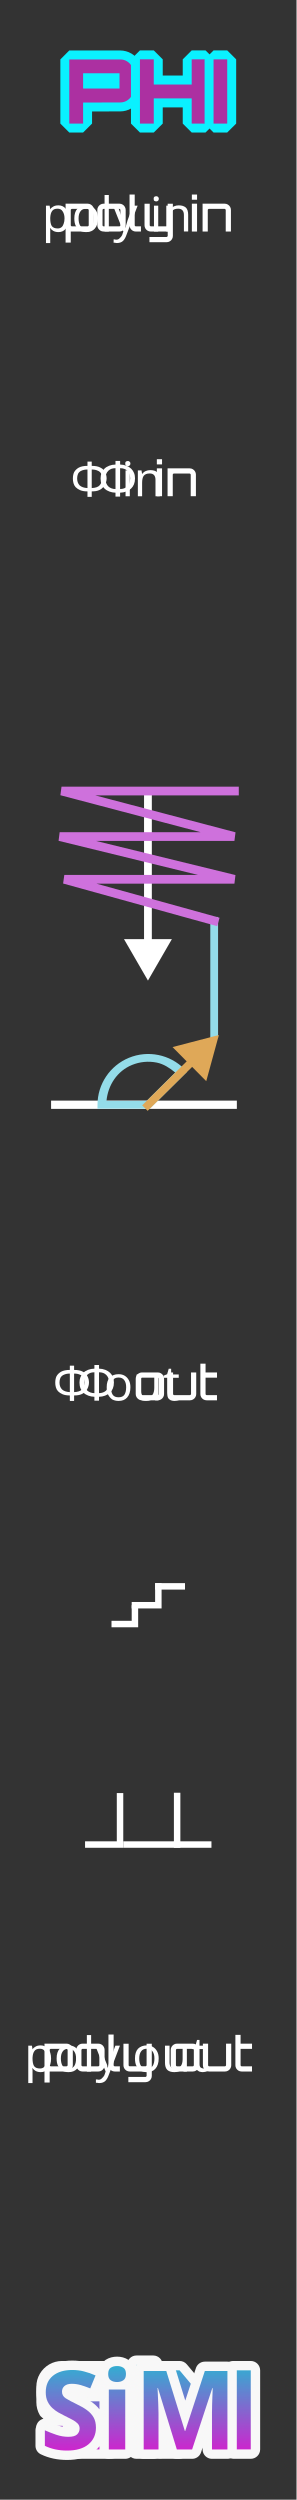
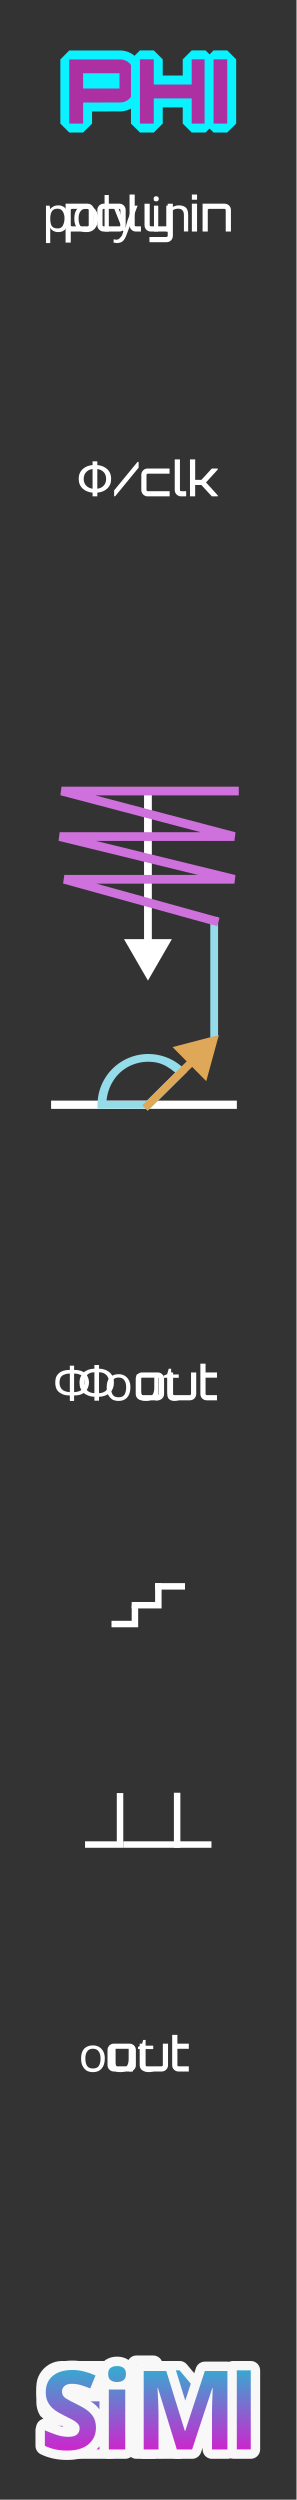
<svg xmlns="http://www.w3.org/2000/svg" xmlns:xlink="http://www.w3.org/1999/xlink" id="svg5" version="1.1" viewBox="0 0 15.24 128.5" height="128.5mm" width="15.24mm" xml:space="preserve">
  <defs id="defs2">
    <marker style="overflow:visible" id="marker34612" refX="0" refY="0" orient="auto-start-reverse" markerWidth="5.324" markerHeight="6.155" viewBox="0 0 5.324 6.155" preserveAspectRatio="xMidYMid">
      <path transform="scale(0.5)" style="fill:context-stroke;fill-rule:evenodd;stroke:context-stroke;stroke-width:1pt" d="M 5.77,0 -2.88,5 V -5 Z" id="path34610" />
    </marker>
    <marker style="overflow:visible" id="TriangleStart" refX="0" refY="0" orient="auto-start-reverse" markerWidth="5.324" markerHeight="6.155" viewBox="0 0 5.324 6.155" preserveAspectRatio="xMidYMid">
      <path transform="scale(0.5)" style="fill:context-stroke;fill-rule:evenodd;stroke:context-stroke;stroke-width:1pt" d="M 5.77,0 -2.88,5 V -5 Z" id="path135" />
    </marker>
    <linearGradient id="linearGradient5347">
      <stop style="stop-color:#10ccd2;stop-opacity:1;" offset="0" id="stop5343" />
      <stop style="stop-color:#cd25cd;stop-opacity:1;" offset="1" id="stop5345" />
    </linearGradient>
    <linearGradient id="linearGradient7378">
      <stop style="stop-color:#bd91df;stop-opacity:1;" offset="0" id="stop12941" />
      <stop style="stop-color:#28c6ff;stop-opacity:1;" offset="1" id="stop12943" />
    </linearGradient>
    <rect x="-362.746" y="242.835" width="272.943" height="175.773" id="rect2576" />
    <rect x="0" y="456.791" width="76.8" height="28.878" id="rect405" />
    <linearGradient id="linearGradient1445">
      <stop style="stop-color:#e0e8f3;stop-opacity:1;" offset="0" id="stop1441" />
      <stop style="stop-color:#e0e8f3;stop-opacity:0;" offset="1" id="stop1443" />
    </linearGradient>
    <rect x="7.071" y="69.296" width="26.163" height="19.092" id="rect292" />
    <rect x="7.071" y="69.296" width="26.163" height="19.092" id="rect374" />
    <linearGradient xlink:href="#linearGradient1445" id="linearGradient1451" x1="2.957" y1="5.593" x2="17.363" y2="5.593" gradientUnits="userSpaceOnUse" />
    <rect x="-362.746" y="242.835" width="272.943" height="175.773" id="rect725" />
    <rect x="-362.746" y="242.835" width="272.943" height="175.773" id="rect806" />
    <rect x="-362.746" y="242.835" width="272.943" height="175.773" id="rect872" />
    <mask maskUnits="userSpaceOnUse" id="mask12356-9">
      <path style="fill:#ff00ff;stroke:#fe5aff;stroke-width:0.102;stroke-linejoin:bevel;stroke-dasharray:none;stroke-opacity:1;paint-order:stroke fill markers" d="m 4.247,120.102 1e-7,-40.771 H 16.338 v 40.771 z" id="path12358-1" />
    </mask>
    <mask maskUnits="userSpaceOnUse" id="mask12412-7">
      <path style="fill:#ff00ff;stroke:#fe5aff;stroke-width:0.102;stroke-linejoin:bevel;stroke-dasharray:none;stroke-opacity:1;paint-order:stroke fill markers" d="m 4.247,120.102 1e-7,-40.771 H 16.338 v 40.771 z" id="path12414-0" />
    </mask>
    <mask maskUnits="userSpaceOnUse" id="mask12412-8">
      <path style="fill:#ff00ff;stroke:#fe5aff;stroke-width:0.102;stroke-linejoin:bevel;stroke-dasharray:none;stroke-opacity:1;paint-order:stroke fill markers" d="m 4.247,120.102 1e-7,-40.771 H 16.338 v 40.771 z" id="path12414-9" />
    </mask>
    <mask maskUnits="userSpaceOnUse" id="mask12352-9">
      <path style="fill:#ff00ff;stroke:#fe5aff;stroke-width:0.102;stroke-linejoin:bevel;stroke-dasharray:none;stroke-opacity:1;paint-order:stroke fill markers" d="m 4.247,120.102 1e-7,-40.771 H 16.338 v 40.771 z" id="path12354-1" />
    </mask>
    <mask maskUnits="userSpaceOnUse" id="mask12428-3">
      <path style="fill:#ff00ff;stroke:#fe5aff;stroke-width:0.102;stroke-linejoin:bevel;stroke-dasharray:none;stroke-opacity:1;paint-order:stroke fill markers" d="m 4.247,120.102 1e-7,-40.771 H 16.338 v 40.771 z" id="path12430-2" />
    </mask>
    <mask maskUnits="userSpaceOnUse" id="mask12428-6">
      <path style="fill:#ff00ff;stroke:#fe5aff;stroke-width:0.102;stroke-linejoin:bevel;stroke-dasharray:none;stroke-opacity:1;paint-order:stroke fill markers" d="m 4.247,120.102 1e-7,-40.771 H 16.338 v 40.771 z" id="path12430-5" />
    </mask>
    <clipPath clipPathUnits="userSpaceOnUse" id="clipPath4444">
      <path style="display:inline;fill:#ff00ff;stroke:#fe5aff;stroke-width:0.102;stroke-linejoin:bevel;stroke-dasharray:none;stroke-opacity:1;paint-order:stroke fill markers" d="m 4.247,120.102 1e-7,-40.771 H 16.338 v 40.771 z" id="path4446" />
    </clipPath>
    <rect x="-362.746" y="242.835" width="272.943" height="175.773" id="rect30022" />
    <rect x="-362.746" y="242.835" width="272.943" height="175.773" id="rect2576-8" />
    <rect x="0" y="456.791" width="76.8" height="28.878" id="rect405-0" />
    <rect x="7.071" y="69.296" width="26.163" height="19.092" id="rect292-5" />
    <rect x="7.071" y="69.296" width="26.163" height="19.092" id="rect374-1" />
    <rect x="-362.746" y="242.835" width="272.943" height="175.773" id="rect725-3" />
    <rect x="-362.746" y="242.835" width="272.943" height="175.773" id="rect806-2" />
    <rect x="-362.746" y="242.835" width="272.943" height="175.773" id="rect872-6" />
    <mask maskUnits="userSpaceOnUse" id="mask12356-9-2">
      <path style="fill:#ff00ff;stroke:#fe5aff;stroke-width:0.102;stroke-linejoin:bevel;stroke-dasharray:none;stroke-opacity:1;paint-order:stroke fill markers" d="m 4.247,120.102 1e-7,-40.771 H 16.338 v 40.771 z" id="path12358-1-4" />
    </mask>
    <mask maskUnits="userSpaceOnUse" id="mask12412-7-4">
      <path style="fill:#ff00ff;stroke:#fe5aff;stroke-width:0.102;stroke-linejoin:bevel;stroke-dasharray:none;stroke-opacity:1;paint-order:stroke fill markers" d="m 4.247,120.102 1e-7,-40.771 H 16.338 v 40.771 z" id="path12414-0-8" />
    </mask>
    <mask maskUnits="userSpaceOnUse" id="mask12412-8-7">
      <path style="fill:#ff00ff;stroke:#fe5aff;stroke-width:0.102;stroke-linejoin:bevel;stroke-dasharray:none;stroke-opacity:1;paint-order:stroke fill markers" d="m 4.247,120.102 1e-7,-40.771 H 16.338 v 40.771 z" id="path12414-9-1" />
    </mask>
    <mask maskUnits="userSpaceOnUse" id="mask12352-9-0">
      <path style="fill:#ff00ff;stroke:#fe5aff;stroke-width:0.102;stroke-linejoin:bevel;stroke-dasharray:none;stroke-opacity:1;paint-order:stroke fill markers" d="m 4.247,120.102 1e-7,-40.771 H 16.338 v 40.771 z" id="path12354-1-5" />
    </mask>
    <mask maskUnits="userSpaceOnUse" id="mask12428-3-5">
      <path style="fill:#ff00ff;stroke:#fe5aff;stroke-width:0.102;stroke-linejoin:bevel;stroke-dasharray:none;stroke-opacity:1;paint-order:stroke fill markers" d="m 4.247,120.102 1e-7,-40.771 H 16.338 v 40.771 z" id="path12430-2-9" />
    </mask>
    <mask maskUnits="userSpaceOnUse" id="mask12428-6-0">
      <path style="fill:#ff00ff;stroke:#fe5aff;stroke-width:0.102;stroke-linejoin:bevel;stroke-dasharray:none;stroke-opacity:1;paint-order:stroke fill markers" d="m 4.247,120.102 1e-7,-40.771 H 16.338 v 40.771 z" id="path12430-5-8" />
    </mask>
    <clipPath clipPathUnits="userSpaceOnUse" id="clipPath4444-0">
      <path style="display:inline;fill:#ff00ff;stroke:#fe5aff;stroke-width:0.102;stroke-linejoin:bevel;stroke-dasharray:none;stroke-opacity:1;paint-order:stroke fill markers" d="m 4.247,120.102 1e-7,-40.771 H 16.338 v 40.771 z" id="path4446-6" />
    </clipPath>
    <rect x="-362.746" y="242.835" width="272.943" height="175.773" id="rect30022-7" />
    <rect x="-362.746" y="242.835" width="272.943" height="175.773" id="rect2576-9" />
    <rect x="0" y="456.791" width="76.8" height="28.878" id="rect405-7" />
    <rect x="7.071" y="69.296" width="26.163" height="19.092" id="rect292-7" />
    <rect x="7.071" y="69.296" width="26.163" height="19.092" id="rect374-0" />
    <rect x="-362.746" y="242.835" width="272.943" height="175.773" id="rect725-4" />
    <rect x="-362.746" y="242.835" width="272.943" height="175.773" id="rect806-3" />
    <rect x="-362.746" y="242.835" width="272.943" height="175.773" id="rect872-2" />
    <mask maskUnits="userSpaceOnUse" id="mask12356-9-3">
      <path style="fill:#ff00ff;stroke:#fe5aff;stroke-width:0.102;stroke-linejoin:bevel;stroke-dasharray:none;stroke-opacity:1;paint-order:stroke fill markers" d="m 4.247,120.102 1e-7,-40.771 H 16.338 v 40.771 z" id="path12358-1-49" />
    </mask>
    <mask maskUnits="userSpaceOnUse" id="mask12412-7-5">
      <path style="fill:#ff00ff;stroke:#fe5aff;stroke-width:0.102;stroke-linejoin:bevel;stroke-dasharray:none;stroke-opacity:1;paint-order:stroke fill markers" d="m 4.247,120.102 1e-7,-40.771 H 16.338 v 40.771 z" id="path12414-0-6" />
    </mask>
    <mask maskUnits="userSpaceOnUse" id="mask12412-8-0">
      <path style="fill:#ff00ff;stroke:#fe5aff;stroke-width:0.102;stroke-linejoin:bevel;stroke-dasharray:none;stroke-opacity:1;paint-order:stroke fill markers" d="m 4.247,120.102 1e-7,-40.771 H 16.338 v 40.771 z" id="path12414-9-7" />
    </mask>
    <mask maskUnits="userSpaceOnUse" id="mask12352-9-3">
      <path style="fill:#ff00ff;stroke:#fe5aff;stroke-width:0.102;stroke-linejoin:bevel;stroke-dasharray:none;stroke-opacity:1;paint-order:stroke fill markers" d="m 4.247,120.102 1e-7,-40.771 H 16.338 v 40.771 z" id="path12354-1-1" />
    </mask>
    <mask maskUnits="userSpaceOnUse" id="mask12428-3-50">
      <path style="fill:#ff00ff;stroke:#fe5aff;stroke-width:0.102;stroke-linejoin:bevel;stroke-dasharray:none;stroke-opacity:1;paint-order:stroke fill markers" d="m 4.247,120.102 1e-7,-40.771 H 16.338 v 40.771 z" id="path12430-2-99" />
    </mask>
    <mask maskUnits="userSpaceOnUse" id="mask12428-6-1">
      <path style="fill:#ff00ff;stroke:#fe5aff;stroke-width:0.102;stroke-linejoin:bevel;stroke-dasharray:none;stroke-opacity:1;paint-order:stroke fill markers" d="m 4.247,120.102 1e-7,-40.771 H 16.338 v 40.771 z" id="path12430-5-0" />
    </mask>
    <clipPath clipPathUnits="userSpaceOnUse" id="clipPath4444-1">
      <path style="display:inline;fill:#ff00ff;stroke:#fe5aff;stroke-width:0.102;stroke-linejoin:bevel;stroke-dasharray:none;stroke-opacity:1;paint-order:stroke fill markers" d="m 4.247,120.102 1e-7,-40.771 H 16.338 v 40.771 z" id="path4446-7" />
    </clipPath>
    <linearGradient xlink:href="#linearGradient5347" id="linearGradient744" gradientUnits="userSpaceOnUse" x1="-333.707" y1="244.45" x2="-333.707" y2="264.524" />
    <rect x="-362.746" y="242.835" width="60.788" height="29.02" id="rect2576-0" />
    <rect x="-362.746" y="242.835" width="60.788" height="29.02" id="rect813" />
    <linearGradient xlink:href="#linearGradient5347" id="linearGradient1023" gradientUnits="userSpaceOnUse" x1="-333.707" y1="244.45" x2="-333.707" y2="264.524" />
    <linearGradient xlink:href="#linearGradient5347" id="linearGradient1025" gradientUnits="userSpaceOnUse" x1="-333.707" y1="244.45" x2="-333.707" y2="264.524" />
    <linearGradient xlink:href="#linearGradient5347" id="linearGradient1027" gradientUnits="userSpaceOnUse" x1="-333.707" y1="244.45" x2="-333.707" y2="264.524" />
    <linearGradient xlink:href="#linearGradient5347" id="linearGradient1029" gradientUnits="userSpaceOnUse" x1="-333.707" y1="244.45" x2="-333.707" y2="264.524" />
    <linearGradient xlink:href="#linearGradient5347" id="linearGradient1031" gradientUnits="userSpaceOnUse" x1="-333.707" y1="244.45" x2="-333.707" y2="264.524" />
    <linearGradient xlink:href="#linearGradient5347" id="linearGradient1033" gradientUnits="userSpaceOnUse" x1="-333.707" y1="244.45" x2="-333.707" y2="264.524" />
    <linearGradient xlink:href="#linearGradient5347" id="linearGradient1035" gradientUnits="userSpaceOnUse" x1="-333.707" y1="244.45" x2="-333.707" y2="264.524" />
  </defs>
  <g id="g372" style="display:inline;fill:#e9afaf">
    <rect style="display:inline;opacity:1;fill:#333333;fill-opacity:1;stroke-width:0.322" id="rect338" width="15.24" height="128.5" x="-2.3314684e-15" y="-0.017" />
    <g aria-label="PHI" id="text8387" style="font-weight:900;font-size:4.586px;font-family:Orbitron;-inkscape-font-specification:'Orbitron Heavy';display:inline;fill:#ac30a1;stroke:#0af1ff;stroke-width:0.921;stroke-linecap:round;stroke-linejoin:bevel;paint-order:stroke markers fill" transform="translate(-1.1736444e-4)">
      <g id="path8389">
        <path style="color:#000000;-inkscape-font-specification:'Orbitron Heavy';fill:#0af1ff;stroke:none;stroke-linecap:butt;stroke-linejoin:miter;-inkscape-stroke:none" d="M 3.561,2.594 3.102,3.055 v 3.297 L 3.561,6.812 H 4.271 L 4.732,6.352 V 5.73 l 1.447,-0.004 c 0.198,0 0.4,-0.053 0.572,-0.156 0.166,-0.098 0.307,-0.239 0.406,-0.404 C 7.264,4.994 7.324,4.788 7.324,4.586 V 3.734 C 7.324,3.532 7.264,3.327 7.158,3.154 7.061,2.991 6.921,2.851 6.758,2.754 c -5.434e-4,-3.294e-4 -0.001,3.283e-4 -0.002,0 C 6.583,2.65 6.379,2.594 6.18,2.594 Z m 0.461,0.922 h 0.039 l -0.039,0.041 z m 0,1.244 0.15,0.15 -0.15,0.15 z" id="path8398" />
        <path style="color:#000000;-inkscape-font-specification:'Orbitron Heavy';stroke:none;stroke-linecap:butt;stroke-linejoin:miter;-inkscape-stroke:none" d="M 3.561,6.353 V 3.055 h 2.619 q 0.188,0 0.339,0.092 0.156,0.092 0.248,0.248 0.096,0.156 0.096,0.339 v 0.853 q 0,0.183 -0.096,0.339 -0.092,0.156 -0.248,0.248 -0.151,0.092 -0.339,0.092 l -1.908,0.005 v 1.082 z M 4.272,4.55 H 6.143 q 0,0 0,0 0,0 0,0 V 3.766 q 0,0 0,0 0,0 0,0 H 4.272 q 0,0 0,0 0,0 0,0 v 0.784 q 0,0 0,0 0,0 0,0 z" id="path8400" />
      </g>
      <g id="path8391">
        <path style="color:#000000;-inkscape-font-specification:'Orbitron Heavy';fill:#0af1ff;stroke:none;stroke-linecap:butt;stroke-linejoin:miter;-inkscape-stroke:none" d="M 7.193,2.59 6.732,3.051 V 6.352 L 7.193,6.812 H 7.904 L 8.365,6.352 V 5.52 H 9.393 V 6.352 L 9.854,6.812 H 10.564 L 11.025,6.352 V 3.051 L 10.564,2.59 H 9.854 L 9.393,3.051 V 3.883 H 8.365 V 3.051 L 7.904,2.59 Z M 7.654,4.555 7.801,4.701 7.654,4.848 Z m 2.449,0 V 4.848 L 9.957,4.701 Z" id="path8404" />
        <path style="color:#000000;-inkscape-font-specification:'Orbitron Heavy';stroke:none;stroke-linecap:butt;stroke-linejoin:miter;-inkscape-stroke:none" d="M 7.193,6.353 V 3.051 h 0.711 v 1.293 H 9.853 V 3.051 H 10.564 V 6.353 H 9.853 V 5.059 H 7.904 v 1.293 z" id="path8406" />
      </g>
      <g id="path8393">
        <path style="color:#000000;-inkscape-font-specification:'Orbitron Heavy';fill:#0af1ff;stroke:none;stroke-linecap:butt;stroke-linejoin:miter;-inkscape-stroke:none" d="M 10.977,2.59 10.516,3.051 V 6.352 L 10.977,6.812 h 0.701 L 12.139,6.352 V 3.051 L 11.678,2.59 Z" id="path8410" />
        <path style="color:#000000;-inkscape-font-specification:'Orbitron Heavy';stroke:none;stroke-linecap:butt;stroke-linejoin:miter;-inkscape-stroke:none" d="M 10.977,6.353 V 3.051 h 0.702 v 3.302 z" id="path8412" />
      </g>
    </g>
    <text xml:space="preserve" style="font-weight:900;font-size:4.586px;font-family:Orbitron;-inkscape-font-specification:'Orbitron Heavy';display:none;fill:#ac30a1;fill-opacity:1;stroke:#0af1ff;stroke-width:0.921;stroke-linecap:round;stroke-linejoin:bevel;stroke-dasharray:none;stroke-opacity:1;paint-order:stroke markers fill;stop-color:#000000" x="3.304" y="6.353" id="text8325">
      <tspan id="tspan8323" style="font-size:4.586px;fill:#ac30a1;fill-opacity:1;stroke:#0af1ff;stroke-width:0.921;stroke-dasharray:none;stroke-opacity:1" x="0" y="0">PHI</tspan>
    </text>
    <g aria-label="SiM" transform="matrix(0.2645833,0,0,0.2645833,95.58316,55.95815)" id="text2574-8" style="font-weight:900;font-size:21.333px;font-family:Orbitron;-inkscape-font-specification:'Orbitron Heavy';text-align:center;white-space:pre;display:inline;fill:url(#linearGradient1035);stroke:#f8f8f8;stroke-width:3.647;stroke-linecap:round;stroke-linejoin:round;paint-order:stroke fill markers">
      <g id="path815" style="fill:url(#linearGradient1025)">
        <path style="color:#000000;-inkscape-font-specification:'Orbitron Heavy';fill:#f8f8f8;stroke:none;stroke-linecap:butt;stroke-linejoin:miter;-inkscape-stroke:none" d="m -349.217,247.166 c -0.873,0 -1.751,0.237 -2.504,0.68 -0.734,0.432 -1.355,1.056 -1.789,1.789 -0.454,0.753 -0.688,1.638 -0.688,2.514 v 3.029 c 0,0.88 0.231,1.764 0.678,2.523 a 1.824,1.824 0 0 0 0.014,0.021 c 0.167,0.275 0.464,0.432 0.68,0.67 a 1.824,1.824 0 0 0 -1.371,1.371 v 1.43 c 0,0.873 0.235,1.751 0.678,2.504 0.434,0.738 1.061,1.365 1.799,1.799 0.753,0.443 1.631,0.678 2.504,0.678 h 9.045 c 0.869,0 1.746,-0.238 2.492,-0.688 0.727,-0.431 1.344,-1.049 1.775,-1.775 0.46,-0.752 0.715,-1.636 0.715,-2.518 v -3.029 c 0,-0.884 -0.255,-1.777 -0.727,-2.529 -0.163,-0.272 -0.455,-0.429 -0.666,-0.666 a 1.824,1.824 0 0 0 1.393,-1.393 v -1.428 c 0,-0.884 -0.255,-1.777 -0.727,-2.529 -0.431,-0.721 -1.042,-1.338 -1.766,-1.766 -0.746,-0.449 -1.622,-0.688 -2.49,-0.688 z m 9.221,3.695 c 0.153,0.021 0.302,0.033 0.438,0.115 a 1.824,1.824 0 0 0 0.019,0.012 c 0.229,0.135 0.371,0.277 0.506,0.506 a 1.824,1.824 0 0 0 0.033,0.055 c 0.039,0.062 0.03,0.145 0.055,0.205 h -0.158 a 1.824,1.824 0 0 0 -0.893,-0.893 z m -9.451,0.014 a 1.824,1.824 0 0 0 -1.045,1.045 c 0.024,-0.139 0.034,-0.289 0.105,-0.406 a 1.824,1.824 0 0 0 0.012,-0.019 c 0.135,-0.229 0.275,-0.371 0.504,-0.506 0.139,-0.082 0.283,-0.089 0.424,-0.113 z m 11.758,2.986 0.021,0.012 c -0.004,-0.002 -0.01,-0.001 -0.014,-0.004 -0.003,-0.002 -0.005,-0.006 -0.008,-0.008 z m -12.803,1.543 a 1.824,1.824 0 0 0 1.045,1.045 c -0.141,-0.025 -0.285,-0.032 -0.424,-0.113 -0.236,-0.139 -0.376,-0.285 -0.506,-0.496 -0.077,-0.134 -0.091,-0.286 -0.115,-0.436 z m 10.494,1.471 c 0.154,0.02 0.303,0.035 0.439,0.117 a 1.824,1.824 0 0 0 0.019,0.014 c 0.229,0.135 0.371,0.275 0.506,0.504 a 1.824,1.824 0 0 0 0.033,0.055 c 0.081,0.128 0.094,0.274 0.115,0.424 a 1.824,1.824 0 0 0 -1.113,-1.113 z m 1.109,4.496 c -0.021,0.149 -0.032,0.291 -0.125,0.441 a 1.824,1.824 0 0 0 -0.019,0.035 c -0.135,0.229 -0.277,0.369 -0.506,0.504 a 1.824,1.824 0 0 0 -0.019,0.012 c -0.136,0.083 -0.285,0.097 -0.439,0.117 a 1.824,1.824 0 0 0 1.109,-1.109 z m -11.557,0.217 h 0.121 a 1.824,1.824 0 0 0 0.877,0.877 c -0.141,-0.025 -0.285,-0.032 -0.424,-0.113 -0.229,-0.135 -0.369,-0.275 -0.504,-0.504 -0.05,-0.085 -0.043,-0.179 -0.07,-0.26 z" id="path824" />
        <path style="color:#000000;-inkscape-font-specification:'Orbitron Heavy';fill:url(#linearGradient1023);stroke:none;stroke-linecap:butt;stroke-linejoin:miter;-inkscape-stroke:none" d="m -349.216,264.35 q -0.853,0 -1.579,-0.427 -0.725,-0.427 -1.152,-1.152 -0.427,-0.725 -0.427,-1.579 v -1.429 h 3.307 v 1.259 q 0,0 0,0 0,0 0,0 h 8.704 q 0,0 0,0 0,0 0,0 v -2.688 q 0,0 0,0 0,0 0,0 h -8.853 q -0.853,0 -1.579,-0.427 -0.725,-0.427 -1.152,-1.131 -0.427,-0.725 -0.427,-1.6 v -3.029 q 0,-0.875 0.427,-1.579 0.427,-0.725 1.152,-1.152 0.725,-0.427 1.579,-0.427 h 9.045 q 0.853,0 1.557,0.427 0.725,0.427 1.152,1.152 0.448,0.704 0.448,1.579 v 1.429 h -3.349 v -1.259 q 0,0 0,0 0,0 0,0 h -8.704 q 0,0 0,0 0,0 0,0 v 2.688 q 0,0 0,0 0,0 0,0 h 8.896 q 0.853,0 1.557,0.427 0.725,0.427 1.152,1.152 0.448,0.704 0.448,1.579 v 3.029 q 0,0.853 -0.448,1.579 -0.427,0.725 -1.152,1.152 -0.704,0.427 -1.557,0.427 z" id="path826" />
      </g>
      <g id="path817" style="fill:url(#linearGradient1029)">
        <path style="color:#000000;-inkscape-font-specification:'Orbitron Heavy';fill:#f8f8f8;stroke:none;stroke-linecap:butt;stroke-linejoin:miter;-inkscape-stroke:none" d="m -334.752,246.1 a 1.824,1.824 0 0 0 -1.824,1.824 v 3.285 a 1.824,1.824 0 0 0 0.385,0.385 1.824,1.824 0 0 0 -0.385,0.383 v 12.373 a 1.824,1.824 0 0 0 1.824,1.824 h 3.264 a 1.824,1.824 0 0 0 1.824,-1.824 v -12.373 a 1.824,1.824 0 0 0 -0.385,-0.383 1.824,1.824 0 0 0 0.385,-0.385 v -3.285 a 1.824,1.824 0 0 0 -1.824,-1.824 z" id="path830" />
        <path style="color:#000000;-inkscape-font-specification:'Orbitron Heavy';fill:url(#linearGradient1027);stroke:none;stroke-linecap:butt;stroke-linejoin:miter;-inkscape-stroke:none" d="m -334.753,264.35 v 0 -12.373 h 3.264 v 12.373 z m 0,-13.141 v 0 -3.285 h 3.264 v 3.285 z" id="path832" />
      </g>
      <g id="path819" style="fill:url(#linearGradient1033)">
        <path style="color:#000000;-inkscape-font-specification:'Orbitron Heavy';fill:#f8f8f8;stroke:none;stroke-linecap:butt;stroke-linejoin:miter;-inkscape-stroke:none" d="m -329.781,247.166 a 1.824,1.824 0 0 0 -1.824,1.824 v 15.359 a 1.824,1.824 0 0 0 1.824,1.824 h 3.307 a 1.824,1.824 0 0 0 1.822,-1.824 v -5.295 l 2.096,2.482 a 1.824,1.824 0 0 0 2.791,-0.006 l 2.07,-2.471 v 5.289 a 1.824,1.824 0 0 0 1.822,1.824 h 3.328 a 1.824,1.824 0 0 0 1.824,-1.824 v -15.359 a 1.824,1.824 0 0 0 -1.824,-1.824 h -3.434 a 1.824,1.824 0 0 0 -1.4,0.656 l -3.787,4.535 -3.805,-4.539 a 1.824,1.824 0 0 0 -1.398,-0.652 z m 1.822,3.648 h 0.74 l 1.629,1.941 a 1.824,1.824 0 0 0 -2.369,0.826 z m 12.832,0 h 0.758 v 2.775 a 1.824,1.824 0 0 0 -2.355,-0.861 z m -6.75,5.873 a 1.824,1.824 0 0 0 1.402,0.012 l -0.693,0.828 z" id="path836" />
        <path style="color:#000000;-inkscape-font-specification:'Orbitron Heavy';fill:url(#linearGradient1031);stroke:none;stroke-linecap:butt;stroke-linejoin:miter;-inkscape-stroke:none" d="M -329.782,264.35 V 248.99 h 3.413 l 5.205,6.208 5.184,-6.208 h 3.435 v 15.36 h -3.328 v -10.304 l -5.291,6.315 -5.312,-6.293 v 10.283 z" id="path838" />
      </g>
    </g>
    <text xml:space="preserve" transform="matrix(0.2645833,0,0,0.2645833,95.58316,55.95815)" id="text811" style="font-weight:900;font-size:21.333px;font-family:Orbitron;-inkscape-font-specification:'Orbitron Heavy';text-align:center;white-space:pre;shape-inside:url(#rect813);shape-padding:1.651;display:inline;fill:url(#linearGradient744);fill-opacity:1;stroke:#f8f8f8;stroke-width:3.647;stroke-linecap:round;stroke-linejoin:round;stroke-opacity:1;paint-order:stroke fill markers" x="19.915" y="0">
-       <tspan x="-353.526" y="264.35" id="tspan75890">SiM</tspan>
+       <tspan x="-353.526" y="264.35" id="tspan1">SiM</tspan>
    </text>
    <text xml:space="preserve" style="font-style:normal;font-variant:normal;font-weight:500;font-stretch:normal;font-size:2.469px;font-family:Orbitron;-inkscape-font-specification:'Orbitron Medium';text-align:center;text-anchor:middle;fill:#ffffff;fill-opacity:1;stroke:none;stroke-width:0.532;stroke-linejoin:bevel;paint-order:stroke fill markers;stop-color:#000000" x="7.589" y="71.976" id="text1390">
      <tspan id="tspan1388" style="font-style:normal;font-variant:normal;font-weight:500;font-stretch:normal;font-size:2.469px;font-family:Orbitron;-inkscape-font-specification:'Orbitron Medium';fill:#ffffff;fill-opacity:1;stroke:none;stroke-width:0.532" x="7.589" y="71.976">Φ out</tspan>
    </text>
    <g aria-label="Φ out" id="text7664" style="font-weight:500;font-size:2.469px;font-family:Orbitron;-inkscape-font-specification:'Orbitron Medium';text-align:center;text-anchor:middle;fill:#ffffff;stroke-width:0.532;stroke-linejoin:bevel;paint-order:stroke fill markers" transform="translate(-2.5144409e-6,-28.95626)">
      <path d="m 5.855,100.022 q 0,0.169 -0.054,0.3 -0.053,0.13 -0.148,0.218 -0.102,0.095 -0.25,0.152 -0.147,0.056 -0.314,0.059 v 0.2 H 4.852 v -0.2 q -0.162,-0.004 -0.31,-0.058 -0.148,-0.054 -0.253,-0.153 -0.095,-0.089 -0.15,-0.219 -0.053,-0.13 -0.053,-0.299 0,-0.164 0.052,-0.287 0.052,-0.123 0.143,-0.215 0.098,-0.098 0.244,-0.154 0.147,-0.057 0.327,-0.061 v -0.187 h 0.238 v 0.187 q 0.178,0.004 0.327,0.063 0.148,0.059 0.244,0.153 0.09,0.088 0.142,0.213 0.053,0.125 0.053,0.288 z m -0.248,-0.01 q 0,-0.119 -0.039,-0.219 -0.039,-0.1 -0.11,-0.169 -0.07,-0.068 -0.156,-0.099 -0.086,-0.031 -0.213,-0.034 v 1.073 q 0.113,-0.002 0.206,-0.036 0.093,-0.035 0.153,-0.092 0.078,-0.072 0.118,-0.177 0.04,-0.105 0.04,-0.247 z m -0.755,0.552 v -1.073 q -0.128,0.001 -0.213,0.034 -0.086,0.033 -0.156,0.099 -0.07,0.066 -0.11,0.169 -0.039,0.102 -0.039,0.219 0,0.135 0.04,0.245 0.041,0.11 0.118,0.18 0.059,0.054 0.152,0.09 0.094,0.036 0.207,0.037 z" id="path7666" />
      <path d="m 7.297,100.932 q -0.089,0 -0.161,-0.044 -0.072,-0.044 -0.116,-0.116 -0.044,-0.072 -0.044,-0.161 v -0.79 q 0,-0.089 0.044,-0.161 0.044,-0.072 0.116,-0.116 0.072,-0.044 0.161,-0.044 h 0.815 q 0.089,0 0.161,0.044 0.074,0.042 0.116,0.116 0.044,0.074 0.044,0.161 v 0.79 q 0,0.089 -0.044,0.161 -0.042,0.072 -0.116,0.116 -0.072,0.044 -0.161,0.044 z m 0.007,-0.267 h 0.8 q 0.025,0 0.042,-0.017 0.017,-0.02 0.017,-0.044 v -0.775 q 0,-0.025 -0.017,-0.042 -0.017,-0.02 -0.042,-0.02 H 7.304 q -0.025,0 -0.044,0.02 -0.017,0.017 -0.017,0.042 v 0.775 q 0,0.025 0.017,0.044 0.02,0.017 0.044,0.017 z" id="path7668" />
      <path d="m 8.95,100.932 q -0.089,0 -0.163,-0.044 -0.072,-0.044 -0.116,-0.116 -0.042,-0.072 -0.042,-0.161 v -1.111 h 0.267 v 1.104 q 0,0.025 0.017,0.044 0.02,0.017 0.044,0.017 h 0.8 q 0.025,0 0.042,-0.017 0.02,-0.02 0.02,-0.044 v -1.104 h 0.267 v 1.111 q 0,0.089 -0.044,0.161 -0.042,0.072 -0.116,0.116 -0.072,0.044 -0.161,0.044 H 8.95 Z" id="path7670" />
      <path d="m 10.62,100.932 q -0.089,0 -0.163,-0.044 -0.072,-0.044 -0.116,-0.116 -0.042,-0.072 -0.042,-0.161 v -1.563 h 0.267 v 0.452 h 0.588 v 0.267 h -0.588 v 0.837 q 0,0.025 0.017,0.044 0.02,0.017 0.044,0.017 h 0.526 v 0.267 h -0.533 z" id="path7672" />
-     </g>
-     <text xml:space="preserve" style="font-style:normal;font-variant:normal;font-weight:500;font-stretch:normal;font-size:2.469px;font-family:Orbitron;-inkscape-font-specification:'Orbitron Medium';text-align:center;text-anchor:middle;fill:#ffffff;fill-opacity:1;stroke:none;stroke-width:0.532;stroke-linejoin:bevel;paint-order:stroke fill markers;stop-color:#000000" x="7.621" y="25.505" id="text8895">
-       <tspan id="tspan8893" style="font-style:normal;font-variant:normal;font-weight:500;font-stretch:normal;font-size:2.469px;font-family:Orbitron;-inkscape-font-specification:'Orbitron Medium';fill:#ffffff;fill-opacity:1;stroke:none;stroke-width:0.532" x="7.621" y="25.505">Φ in</tspan>
-     </text>
-     <g aria-label="Φ in" id="g8903" style="font-weight:500;font-size:2.469px;font-family:Orbitron;-inkscape-font-specification:'Orbitron Medium';text-align:center;text-anchor:middle;fill:#ffffff;stroke-width:0.532;stroke-linejoin:bevel;paint-order:stroke fill markers" transform="translate(-7.6444092e-7,4.564381)">
-       <path d="m 6.939,20.031 q 0,0.169 -0.054,0.3 -0.053,0.13 -0.148,0.218 -0.102,0.095 -0.25,0.152 -0.147,0.055 -0.314,0.059 V 20.96 H 5.936 v -0.2 q -0.162,-0.004 -0.31,-0.058 -0.148,-0.054 -0.253,-0.153 -0.095,-0.089 -0.15,-0.219 -0.053,-0.13 -0.053,-0.299 0,-0.164 0.052,-0.287 0.052,-0.123 0.143,-0.215 0.098,-0.098 0.244,-0.154 0.147,-0.057 0.327,-0.061 V 19.126 h 0.238 v 0.187 q 0.178,0.004 0.327,0.063 0.148,0.059 0.244,0.153 0.09,0.088 0.142,0.213 0.053,0.125 0.053,0.288 z m -0.248,-0.01 q 0,-0.119 -0.039,-0.219 -0.039,-0.1 -0.11,-0.169 -0.07,-0.068 -0.156,-0.099 -0.086,-0.031 -0.213,-0.034 v 1.073 q 0.113,-0.002 0.206,-0.036 0.093,-0.035 0.153,-0.092 0.078,-0.072 0.118,-0.177 0.04,-0.105 0.04,-0.247 z M 5.936,20.573 v -1.073 q -0.128,0.001 -0.213,0.034 -0.086,0.033 -0.156,0.099 -0.07,0.066 -0.11,0.169 -0.039,0.102 -0.039,0.219 0,0.135 0.04,0.245 0.041,0.11 0.118,0.18 0.059,0.054 0.152,0.09 0.094,0.036 0.207,0.037 z" id="path8897" />
-       <path d="m 8.062,20.941 v 0 -1.432 h 0.267 v 1.432 z m 0,-1.635 v 0 -0.267 h 0.267 v 0.267 z" id="path8899" />
-       <path d="m 8.613,20.941 v 0 -1.432 h 1.136 q 0.089,0 0.161,0.044 0.074,0.044 0.116,0.116 0.044,0.072 0.044,0.161 v 1.111 H 9.803 v -1.104 q 0,-0.025 -0.02,-0.042 -0.017,-0.02 -0.042,-0.02 H 8.941 q -0.025,0 -0.044,0.02 -0.017,0.017 -0.017,0.042 v 1.104 z" id="path8901" />
    </g>
    <text xml:space="preserve" style="font-style:normal;font-variant:normal;font-weight:500;font-stretch:normal;font-size:2.469px;font-family:Orbitron;-inkscape-font-specification:'Orbitron Medium';text-align:center;text-anchor:middle;display:inline;fill:#ffffff;fill-opacity:1;stroke:none;stroke-width:0.532;stroke-linejoin:bevel;paint-order:stroke fill markers;stop-color:#000000" x="7.618" y="11.901" id="text7444">
      <tspan id="tspan7442" style="font-style:normal;font-variant:normal;font-weight:500;font-stretch:normal;font-size:2.469px;font-family:Orbitron;-inkscape-font-specification:'Orbitron Medium';fill:#ffffff;fill-opacity:1;stroke:none;stroke-width:0.532" x="7.618" y="11.901">poly in</tspan>
    </text>
    <g aria-label="poly in" id="text8907" style="font-weight:500;font-size:2.469px;font-family:Orbitron;-inkscape-font-specification:'Orbitron Medium';text-align:center;text-anchor:middle;fill:#ffffff;stroke-width:0.532;stroke-linejoin:bevel;paint-order:stroke fill markers" transform="translate(-0.00337106,-13.81467)">
      <path d="m 3.374,26.284 v 0 -2 h 1.136 q 0.089,0 0.161,0.044 0.074,0.044 0.116,0.116 0.044,0.072 0.044,0.161 v 0.79 q 0,0.089 -0.044,0.161 -0.042,0.072 -0.116,0.116 -0.072,0.044 -0.161,0.044 H 3.64 v 0.568 z M 3.702,25.449 H 4.502 q 0.025,0 0.042,-0.017 0.02,-0.02 0.02,-0.044 v -0.775 q 0,-0.025 -0.02,-0.042 -0.017,-0.02 -0.042,-0.02 H 3.702 q -0.025,0 -0.044,0.02 -0.017,0.017 -0.017,0.042 v 0.775 q 0,0.025 0.017,0.044 0.02,0.017 0.044,0.017 z" id="path8911" />
      <path d="m 5.327,25.716 q -0.089,0 -0.161,-0.044 -0.072,-0.044 -0.116,-0.116 -0.044,-0.072 -0.044,-0.161 v -0.79 q 0,-0.089 0.044,-0.161 0.044,-0.072 0.116,-0.116 0.072,-0.044 0.161,-0.044 h 0.815 q 0.089,0 0.161,0.044 0.074,0.042 0.116,0.116 0.044,0.074 0.044,0.161 v 0.79 q 0,0.089 -0.044,0.161 -0.042,0.072 -0.116,0.116 -0.072,0.044 -0.161,0.044 z m 0.007,-0.267 h 0.8 q 0.025,0 0.042,-0.017 0.017,-0.02 0.017,-0.044 v -0.775 q 0,-0.025 -0.017,-0.042 -0.017,-0.02 -0.042,-0.02 H 5.334 q -0.025,0 -0.044,0.02 -0.017,0.017 -0.017,0.042 v 0.775 q 0,0.025 0.017,0.044 0.02,0.017 0.044,0.017 z" id="path8913" />
      <path d="m 6.983,25.716 q -0.089,0 -0.161,-0.044 -0.072,-0.044 -0.116,-0.116 -0.044,-0.072 -0.044,-0.161 V 23.815 H 6.928 v 1.573 q 0,0.025 0.017,0.044 0.02,0.017 0.044,0.017 h 0.259 v 0.267 H 6.983 Z" id="path8915" />
      <path d="m 7.685,26.264 v 0 -0.269 h 0.877 q 0.025,0 0.042,-0.02 0.02,-0.017 0.02,-0.042 V 25.716 H 7.754 q -0.086,0 -0.161,-0.042 -0.074,-0.044 -0.119,-0.119 -0.042,-0.074 -0.042,-0.161 v -1.106 h 0.267 v 1.099 q 0,0.025 0.017,0.044 0.02,0.017 0.044,0.017 h 0.8 q 0.025,0 0.042,-0.017 0.02,-0.02 0.02,-0.044 v -1.099 h 0.267 v 1.655 q 0,0.089 -0.044,0.161 -0.042,0.074 -0.116,0.116 -0.072,0.044 -0.161,0.044 z" id="path8917" />
      <path d="m 9.865,25.716 v 0 -1.432 h 0.267 v 1.432 z m 0,-1.635 v 0 -0.267 h 0.267 v 0.267 z" id="path8919" />
      <path d="m 10.416,25.716 v 0 -1.432 h 1.136 q 0.089,0 0.161,0.044 0.074,0.044 0.116,0.116 0.044,0.072 0.044,0.161 v 1.111 h -0.267 v -1.104 q 0,-0.025 -0.02,-0.042 -0.017,-0.02 -0.042,-0.02 h -0.8 q -0.025,0 -0.044,0.02 -0.017,0.017 -0.017,0.042 v 1.104 z" id="path8921" />
    </g>
-     <g aria-label="poly out" id="text16924" style="font-weight:500;font-size:2.469px;font-family:Orbitron;-inkscape-font-specification:'Orbitron Medium';text-align:center;text-anchor:middle;fill:#ffffff;stroke-width:0.532;stroke-linejoin:bevel;paint-order:stroke fill markers" transform="translate(-2.7144409e-6,-3.5932296e-4)">
-       <path d="m 2.286,107.044 v 0 -2 h 1.136 q 0.089,0 0.161,0.044 0.074,0.044 0.116,0.116 0.044,0.072 0.044,0.161 v 0.79 q 0,0.089 -0.044,0.161 -0.042,0.072 -0.116,0.116 -0.072,0.044 -0.161,0.044 H 2.553 v 0.568 z m 0.328,-0.835 h 0.8 q 0.025,0 0.042,-0.017 0.02,-0.02 0.02,-0.044 v -0.775 q 0,-0.025 -0.02,-0.042 -0.017,-0.02 -0.042,-0.02 H 2.615 q -0.025,0 -0.044,0.02 -0.017,0.017 -0.017,0.042 v 0.775 q 0,0.025 0.017,0.044 0.02,0.017 0.044,0.017 z" id="path17398" />
-       <path d="m 4.24,106.476 q -0.089,0 -0.161,-0.044 -0.072,-0.044 -0.116,-0.116 -0.044,-0.072 -0.044,-0.161 v -0.79 q 0,-0.089 0.044,-0.161 0.044,-0.072 0.116,-0.116 0.072,-0.044 0.161,-0.044 h 0.815 q 0.089,0 0.161,0.044 0.074,0.042 0.116,0.116 0.044,0.074 0.044,0.161 v 0.79 q 0,0.089 -0.044,0.161 -0.042,0.072 -0.116,0.116 -0.072,0.044 -0.161,0.044 z m 0.007,-0.267 h 0.8 q 0.025,0 0.042,-0.017 0.017,-0.02 0.017,-0.044 v -0.775 q 0,-0.025 -0.017,-0.042 -0.017,-0.02 -0.042,-0.02 H 4.247 q -0.025,0 -0.044,0.02 -0.017,0.017 -0.017,0.042 v 0.775 q 0,0.025 0.017,0.044 0.02,0.017 0.044,0.017 z" id="path17400" />
-       <path d="m 5.895,106.476 q -0.089,0 -0.161,-0.044 -0.072,-0.044 -0.116,-0.116 -0.044,-0.072 -0.044,-0.161 v -1.58 h 0.267 v 1.573 q 0,0.025 0.017,0.044 0.02,0.017 0.044,0.017 h 0.259 v 0.267 H 5.895 Z" id="path17402" />
-       <path d="m 6.597,107.024 v 0 -0.269 h 0.877 q 0.025,0 0.042,-0.02 0.02,-0.017 0.02,-0.042 v -0.217 H 6.667 q -0.086,0 -0.161,-0.042 -0.074,-0.044 -0.119,-0.119 -0.042,-0.074 -0.042,-0.161 v -1.106 H 6.612 v 1.099 q 0,0.025 0.017,0.044 0.02,0.017 0.044,0.017 h 0.8 q 0.025,0 0.042,-0.017 0.02,-0.02 0.02,-0.044 v -1.099 h 0.267 v 1.655 q 0,0.089 -0.044,0.161 -0.042,0.074 -0.116,0.116 -0.072,0.044 -0.161,0.044 z" id="path17404" />
-       <path d="m 9.097,106.476 q -0.089,0 -0.161,-0.044 -0.072,-0.044 -0.116,-0.116 -0.044,-0.072 -0.044,-0.161 v -0.79 q 0,-0.089 0.044,-0.161 0.044,-0.072 0.116,-0.116 0.072,-0.044 0.161,-0.044 h 0.815 q 0.089,0 0.161,0.044 0.074,0.042 0.116,0.116 0.044,0.074 0.044,0.161 v 0.79 q 0,0.089 -0.044,0.161 -0.042,0.072 -0.116,0.116 -0.072,0.044 -0.161,0.044 z m 0.007,-0.267 h 0.8 q 0.025,0 0.042,-0.017 0.017,-0.02 0.017,-0.044 v -0.775 q 0,-0.025 -0.017,-0.042 -0.017,-0.02 -0.042,-0.02 H 9.104 q -0.025,0 -0.044,0.02 -0.017,0.017 -0.017,0.042 v 0.775 q 0,0.025 0.017,0.044 0.02,0.017 0.044,0.017 z" id="path17406" />
-       <path d="m 10.75,106.476 q -0.089,0 -0.163,-0.044 -0.072,-0.044 -0.116,-0.116 -0.042,-0.072 -0.042,-0.161 v -1.111 h 0.267 v 1.104 q 0,0.025 0.017,0.044 0.02,0.017 0.044,0.017 h 0.8 q 0.025,0 0.042,-0.017 0.02,-0.02 0.02,-0.044 v -1.104 h 0.267 v 1.111 q 0,0.089 -0.044,0.161 -0.042,0.072 -0.116,0.116 -0.072,0.044 -0.161,0.044 z" id="path17408" />
-       <path d="m 12.42,106.476 q -0.089,0 -0.163,-0.044 -0.072,-0.044 -0.116,-0.116 -0.042,-0.072 -0.042,-0.161 v -1.563 h 0.267 v 0.452 h 0.588 v 0.267 h -0.588 v 0.837 q 0,0.025 0.017,0.044 0.02,0.017 0.044,0.017 h 0.526 v 0.267 H 12.42 Z" id="path17410" />
-     </g>
+     <path d="m 5.848,106.475 q -0.089,0 -0.161,-0.044 -0.072,-0.044 -0.116,-0.116 -0.044,-0.072 -0.044,-0.161 v -0.79 q 0,-0.089 0.044,-0.161 0.044,-0.072 0.116,-0.116 0.072,-0.044 0.161,-0.044 h 0.815 q 0.089,0 0.161,0.044 0.074,0.042 0.116,0.116 0.044,0.074 0.044,0.161 v 0.79 q 0,0.089 -0.044,0.161 -0.042,0.072 -0.116,0.116 -0.072,0.044 -0.161,0.044 H 5.848 Z m 0.007,-0.267 h 0.8 q 0.025,0 0.042,-0.017 0.017,-0.02 0.017,-0.044 v -0.775 q 0,-0.025 -0.017,-0.042 -0.017,-0.02 -0.042,-0.02 H 5.856 q -0.025,0 -0.044,0.02 -0.017,0.017 -0.017,0.042 v 0.775 q 0,0.025 0.017,0.044 0.02,0.017 0.044,0.017 z m 1.646,0.267 q -0.089,0 -0.163,-0.044 -0.072,-0.044 -0.116,-0.116 -0.042,-0.072 -0.042,-0.161 v -1.111 h 0.267 v 1.104 q 0,0.025 0.017,0.044 0.02,0.017 0.044,0.017 h 0.8 q 0.025,0 0.042,-0.017 0.02,-0.02 0.02,-0.044 v -1.104 h 0.267 v 1.111 q 0,0.089 -0.044,0.161 -0.042,0.072 -0.116,0.116 -0.072,0.044 -0.161,0.044 H 7.502 Z m 1.67,0 q -0.089,0 -0.163,-0.044 -0.072,-0.044 -0.116,-0.116 -0.042,-0.072 -0.042,-0.161 v -1.563 h 0.267 v 0.452 h 0.588 v 0.267 H 9.118 v 0.837 q 0,0.025 0.017,0.044 0.02,0.017 0.044,0.017 h 0.526 v 0.267 h -0.533 z" id="text1" style="font-weight:500;font-size:2.469px;font-family:Orbitron;-inkscape-font-specification:'Orbitron Medium';text-align:center;text-anchor:middle;fill:#ffffff;stroke-width:0.532;stroke-linejoin:bevel;paint-order:stroke fill markers" aria-label="out" />
    <text xml:space="preserve" style="font-style:normal;font-variant:normal;font-weight:500;font-stretch:normal;font-size:2.469px;font-family:Orbitron;-inkscape-font-specification:'Orbitron Medium';text-align:center;text-anchor:middle;display:inline;fill:#ffffff;fill-opacity:1;stroke:none;stroke-width:0.532;stroke-linejoin:bevel;paint-order:stroke fill markers;stop-color:#000000" x="7.585" y="106.475" id="text17396">
-       <tspan id="tspan17394" style="font-style:normal;font-variant:normal;font-weight:500;font-stretch:normal;font-size:2.469px;font-family:Orbitron;-inkscape-font-specification:'Orbitron Medium';fill:#ffffff;fill-opacity:1;stroke:none;stroke-width:0.532" x="7.585" y="106.475">poly out</tspan>
+       <tspan id="tspan17394" style="font-style:normal;font-variant:normal;font-weight:500;font-stretch:normal;font-size:2.469px;font-family:Orbitron;-inkscape-font-specification:'Orbitron Medium';fill:#ffffff;fill-opacity:1;stroke:none;stroke-width:0.532" x="7.585" y="106.475">out</tspan>
    </text>
    <g id="g24804" transform="translate(0.6512187,11.5)">
      <path style="fill:none;fill-opacity:1;stroke:#ffffff;stroke-width:0.332;stroke-linejoin:miter;stroke-dasharray:none;stroke-opacity:1;paint-order:stroke fill markers;stop-color:#000000" d="M 5.08,71.976 H 6.284 V 71.008" id="path18191" />
      <path style="fill:none;fill-opacity:1;stroke:#ffffff;stroke-width:0.332;stroke-linecap:square;stroke-linejoin:miter;stroke-dasharray:none;stroke-opacity:1;paint-order:stroke fill markers;stop-color:#000000" d="M 6.284,71.008 H 7.488 V 70.039" id="path18193" />
      <path style="fill:none;fill-opacity:1;stroke:#ffffff;stroke-width:0.332;stroke-linecap:square;stroke-linejoin:miter;stroke-dasharray:none;stroke-opacity:1;paint-order:stroke fill markers;stop-color:#000000" d="m 7.488,70.039 h 1.204 v 0" id="path18195" />
    </g>
    <g id="g24799" transform="translate(0.2736563,11.5)">
      <path style="fill:none;fill-opacity:1;stroke:#ffffff;stroke-width:0.332;stroke-linecap:square;stroke-linejoin:miter;stroke-dasharray:none;stroke-opacity:1;paint-order:stroke fill markers;stop-color:#000000" d="m 4.264,83.31 h 1.632 v -2.646 2.646" id="path20040" />
      <path style="fill:none;fill-opacity:1;stroke:#ffffff;stroke-width:0.332;stroke-linecap:square;stroke-linejoin:miter;stroke-dasharray:none;stroke-opacity:1;paint-order:stroke fill markers;stop-color:#000000" d="m 6.228,83.31 h 0.65 1.953 v -2.497" id="path20768" />
      <path style="fill:none;fill-opacity:1;stroke:#ffffff;stroke-width:0.332;stroke-linecap:square;stroke-linejoin:miter;stroke-dasharray:none;stroke-opacity:1;paint-order:stroke fill markers;stop-color:#000000" d="m 8.83,83.31 h 1.599" id="path20770" />
    </g>
    <g id="g37602" style="display:none;stroke-width:0.4;stroke-dasharray:none">
      <path style="display:inline;fill:#dfa858;fill-opacity:1;stroke:#ffffff;stroke-width:0.4;stroke-linecap:square;stroke-linejoin:miter;stroke-dasharray:none;stroke-dashoffset:0;stroke-opacity:1;marker-end:url(#TriangleStart);paint-order:stroke fill markers;stop-color:#000000" d="m 7.605,40.658 v 8.323" id="path37598" />
      <path style="fill:none;fill-opacity:1;stroke:#94dce9;stroke-width:0.4;stroke-linecap:square;stroke-linejoin:miter;stroke-dasharray:none;stroke-dashoffset:0;stroke-opacity:1;paint-order:stroke fill markers;stop-color:#000000" d="m 11.009,53.153 c 0,-0.327 0,-5.822 0,-5.822" id="path37592" />
      <path style="fill:none;fill-opacity:1;stroke:#ce71dc;stroke-width:0.45;stroke-linecap:square;stroke-linejoin:miter;stroke-dasharray:none;stroke-dashoffset:0;stroke-opacity:1;paint-order:stroke fill markers;stop-color:#000000" d="M 12.048,40.658 H 3.161 l 8.887,2.342 H 3.066 l 8.982,2.198 H 3.305 l 7.704,2.133" id="path37594" />
      <path style="fill:none;fill-opacity:1;stroke:#94dce9;stroke-width:0.4;stroke-linecap:square;stroke-linejoin:miter;stroke-dasharray:none;stroke-dashoffset:0;stroke-opacity:1;paint-order:stroke fill markers;stop-color:#000000" id="path37596" d="m 5.212,56.784 a 2.41,2.41 0 0 1 1.492,-2.228 2.41,2.41 0 0 1 2.628,0.531 l -1.711,1.697 z" />
      <path style="display:inline;fill:none;fill-opacity:1;stroke:#dfa858;stroke-width:0.4;stroke-linecap:square;stroke-linejoin:miter;stroke-dasharray:none;stroke-dashoffset:0;stroke-opacity:1;marker-end:url(#marker34612);paint-order:stroke fill markers;stop-color:#000000" d="m 7.592,56.815 2.647,-2.618" id="path37590" />
    </g>
    <path style="fill:#dfa858;fill-opacity:1;stroke:#ffffff;stroke-width:0.425;stroke-linecap:square;stroke-linejoin:miter;stroke-dasharray:none;paint-order:stroke fill markers;stop-color:#000000" d="M 11.962,56.784 H 2.838" id="path2358" />
    <g id="g2370" style="display:inline;stroke-width:0.4">
      <g id="path2360">
        <path style="color:#000000;fill:#ffffff;stroke-linecap:square;-inkscape-stroke:none;paint-order:stroke fill markers" d="m 7.404,40.459 v 0.199 8.322 0.201 h 0.4 v -0.201 -8.322 -0.199 z" id="path2385" />
        <path style="color:#000000;fill:#dfa858;stroke-linecap:square;-inkscape-stroke:none;paint-order:stroke fill markers" d="m 7.605,40.658 v 8.323" id="path2387" />
        <g id="g2375">
          <g id="path2377">
            <path style="color:#000000;fill:#ffffff;fill-rule:evenodd;stroke-width:0.2pt;-inkscape-stroke:none" d="m 7.605,50.135 -1,-1.73 h 2 z" id="path2381" />
            <path style="color:#000000;fill:#ffffff;fill-rule:evenodd;-inkscape-stroke:none" d="m 6.373,48.271 1.232,2.131 0.115,-0.201 1.115,-1.93 z m 0.465,0.268 h 1.535 l -0.768,1.33 z" id="path2383" />
          </g>
        </g>
      </g>
      <path style="color:#000000;fill:#94dce9;stroke-linecap:square;-inkscape-stroke:none;paint-order:stroke fill markers" d="m 10.809,47.131 v 0.199 5.822 0.201 h 0.4 v -0.201 -5.822 -0.199 z" id="path2362" />
      <path style="color:#000000;fill:#ce71dc;stroke-linecap:square;-inkscape-stroke:none;paint-order:stroke fill markers" d="M 3.162,40.434 3.104,40.875 10.314,42.775 H 3.066 l -0.055,0.443 7.17,1.754 H 3.305 l -0.061,0.441 7.705,2.133 0.217,0.061 0.119,-0.434 -0.217,-0.061 -6.109,-1.691 h 7.09 l 0.053,-0.443 -7.17,-1.754 h 7.117 l 0.057,-0.443 -7.211,-1.898 h 7.154 0.225 v -0.449 h -0.225 z" id="path2364" />
      <path style="color:#000000;fill:#94dce9;stroke-linecap:square;-inkscape-stroke:none;paint-order:stroke fill markers" d="M 8.139,54.227 C 7.642,54.126 7.116,54.17 6.627,54.371 5.65,54.774 5.012,55.726 5.012,56.783 v 0.201 H 5.213 7.705 L 9.615,55.088 9.475,54.945 C 9.102,54.57 8.635,54.327 8.139,54.227 Z m -0.08,0.391 c 0.351,0.071 0.663,0.274 0.947,0.51 l -1.467,1.457 H 5.473 c 0.079,-0.808 0.545,-1.53 1.307,-1.844 0.414,-0.171 0.859,-0.208 1.279,-0.123 z" id="path2366" />
      <g id="path2368">
        <path style="color:#000000;fill:#dfa858;stroke-linecap:square;-inkscape-stroke:none;paint-order:stroke fill markers" d="m 10.24,53.914 -0.141,0.141 -2.648,2.619 -0.143,0.141 0.281,0.283 0.143,-0.141 2.648,-2.617 0.141,-0.141 z" id="path2413" />
        <g id="g2403">
          <g id="path2405">
            <path style="color:#000000;fill:#dfa858;fill-rule:evenodd;stroke-width:0.2pt;-inkscape-stroke:none" d="M 11.06,53.386 10.533,55.314 9.127,53.891 Z" id="path2409" />
            <path style="color:#000000;fill:#dfa858;fill-rule:evenodd;-inkscape-stroke:none" d="m 11.25,53.199 -0.225,0.059 -2.156,0.562 1.732,1.752 z m -0.379,0.375 -0.406,1.482 -1.082,-1.096 z" id="path2411" />
          </g>
        </g>
      </g>
    </g>
+     <path style="-inkscape-font-specification:'Orbitron Medium';display:inline;fill:#ffffff;stroke-width:0.37;stroke-linecap:square;paint-order:stroke fill markers" d="m 4.758,24.107 q -0.181,0.025 -0.299,0.13 -0.157,0.139 -0.157,0.377 0,0.238 0.157,0.376 0.118,0.105 0.299,0.13 z m 0.244,1.014 q 0.181,-0.025 0.299,-0.13 0.154,-0.139 0.154,-0.376 0,-0.239 -0.154,-0.377 -0.118,-0.105 -0.299,-0.13 z m -0.244,0.201 q -0.294,-0.027 -0.485,-0.188 -0.228,-0.193 -0.228,-0.52 0,-0.327 0.228,-0.521 0.189,-0.163 0.485,-0.189 v -0.192 h 0.244 v 0.192 q 0.294,0.028 0.484,0.189 0.227,0.194 0.227,0.521 0,0.326 -0.227,0.52 -0.189,0.162 -0.484,0.189 v 0.189 h -0.244 z m 1.107,0.191 v 0 -0.306 l 1.198,-1.459 0.062,-0.012 v 0.301 l -1.198,1.462 z m 1.719,0 q -0.089,0 -0.161,-0.044 -0.072,-0.044 -0.116,-0.116 -0.044,-0.072 -0.044,-0.161 V 24.402 q 0,-0.089 0.044,-0.161 0.044,-0.072 0.116,-0.116 0.072,-0.044 0.161,-0.044 h 1.131 v 0.267 h -1.124 q -0.025,0 -0.044,0.02 -0.017,0.017 -0.017,0.042 v 0.775 q 0,0.025 0.017,0.044 0.02,0.017 0.044,0.017 h 1.129 v 0.267 h -1.136 z m 1.719,0 q -0.089,0 -0.161,-0.044 -0.072,-0.044 -0.116,-0.116 -0.044,-0.072 -0.044,-0.161 v -1.58 h 0.267 v 1.573 q 0,0.025 0.017,0.044 0.02,0.017 0.044,0.017 h 0.259 v 0.267 h -0.267 z m 0.462,0 v 0 -1.901 h 0.267 v 1.052 h 0.321 l 0.536,-0.583 h 0.306 v 0.049 l -0.605,0.667 0.605,0.667 v 0.049 H 10.888 L 10.352,24.93 h -0.321 v 0.583 z" id="text2" aria-label="Φ/clk" />
  </g>
</svg>
